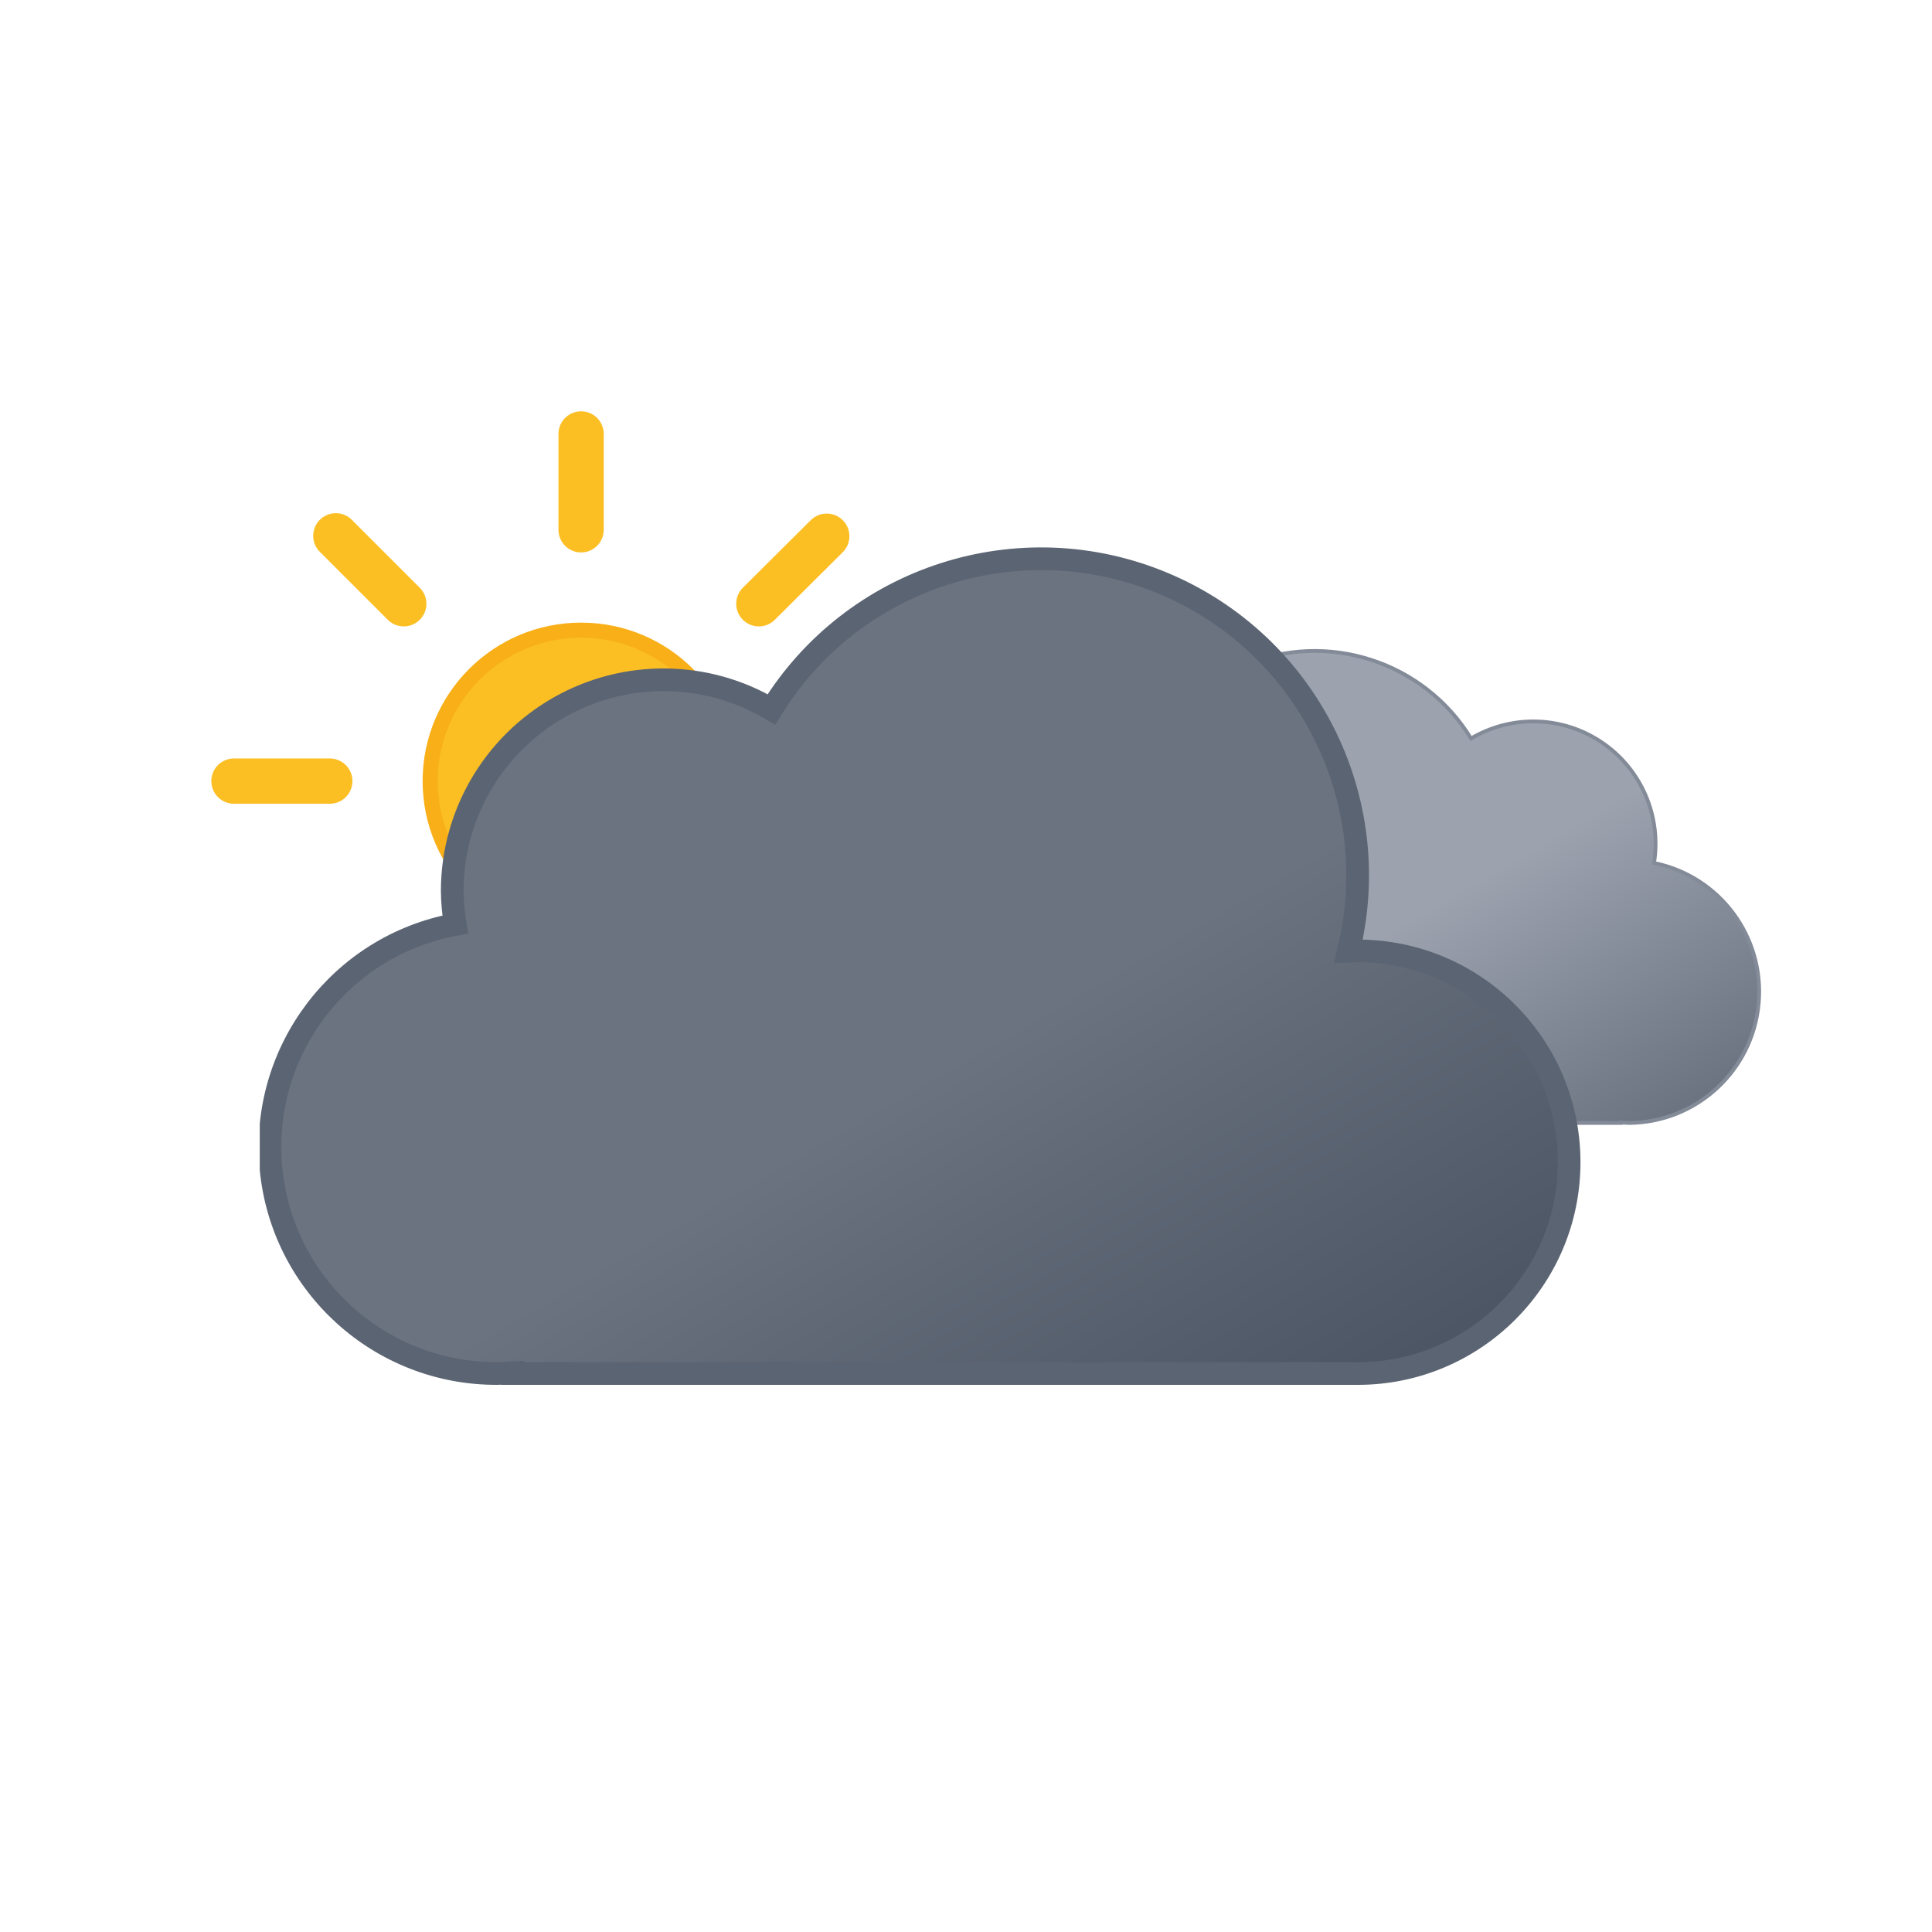
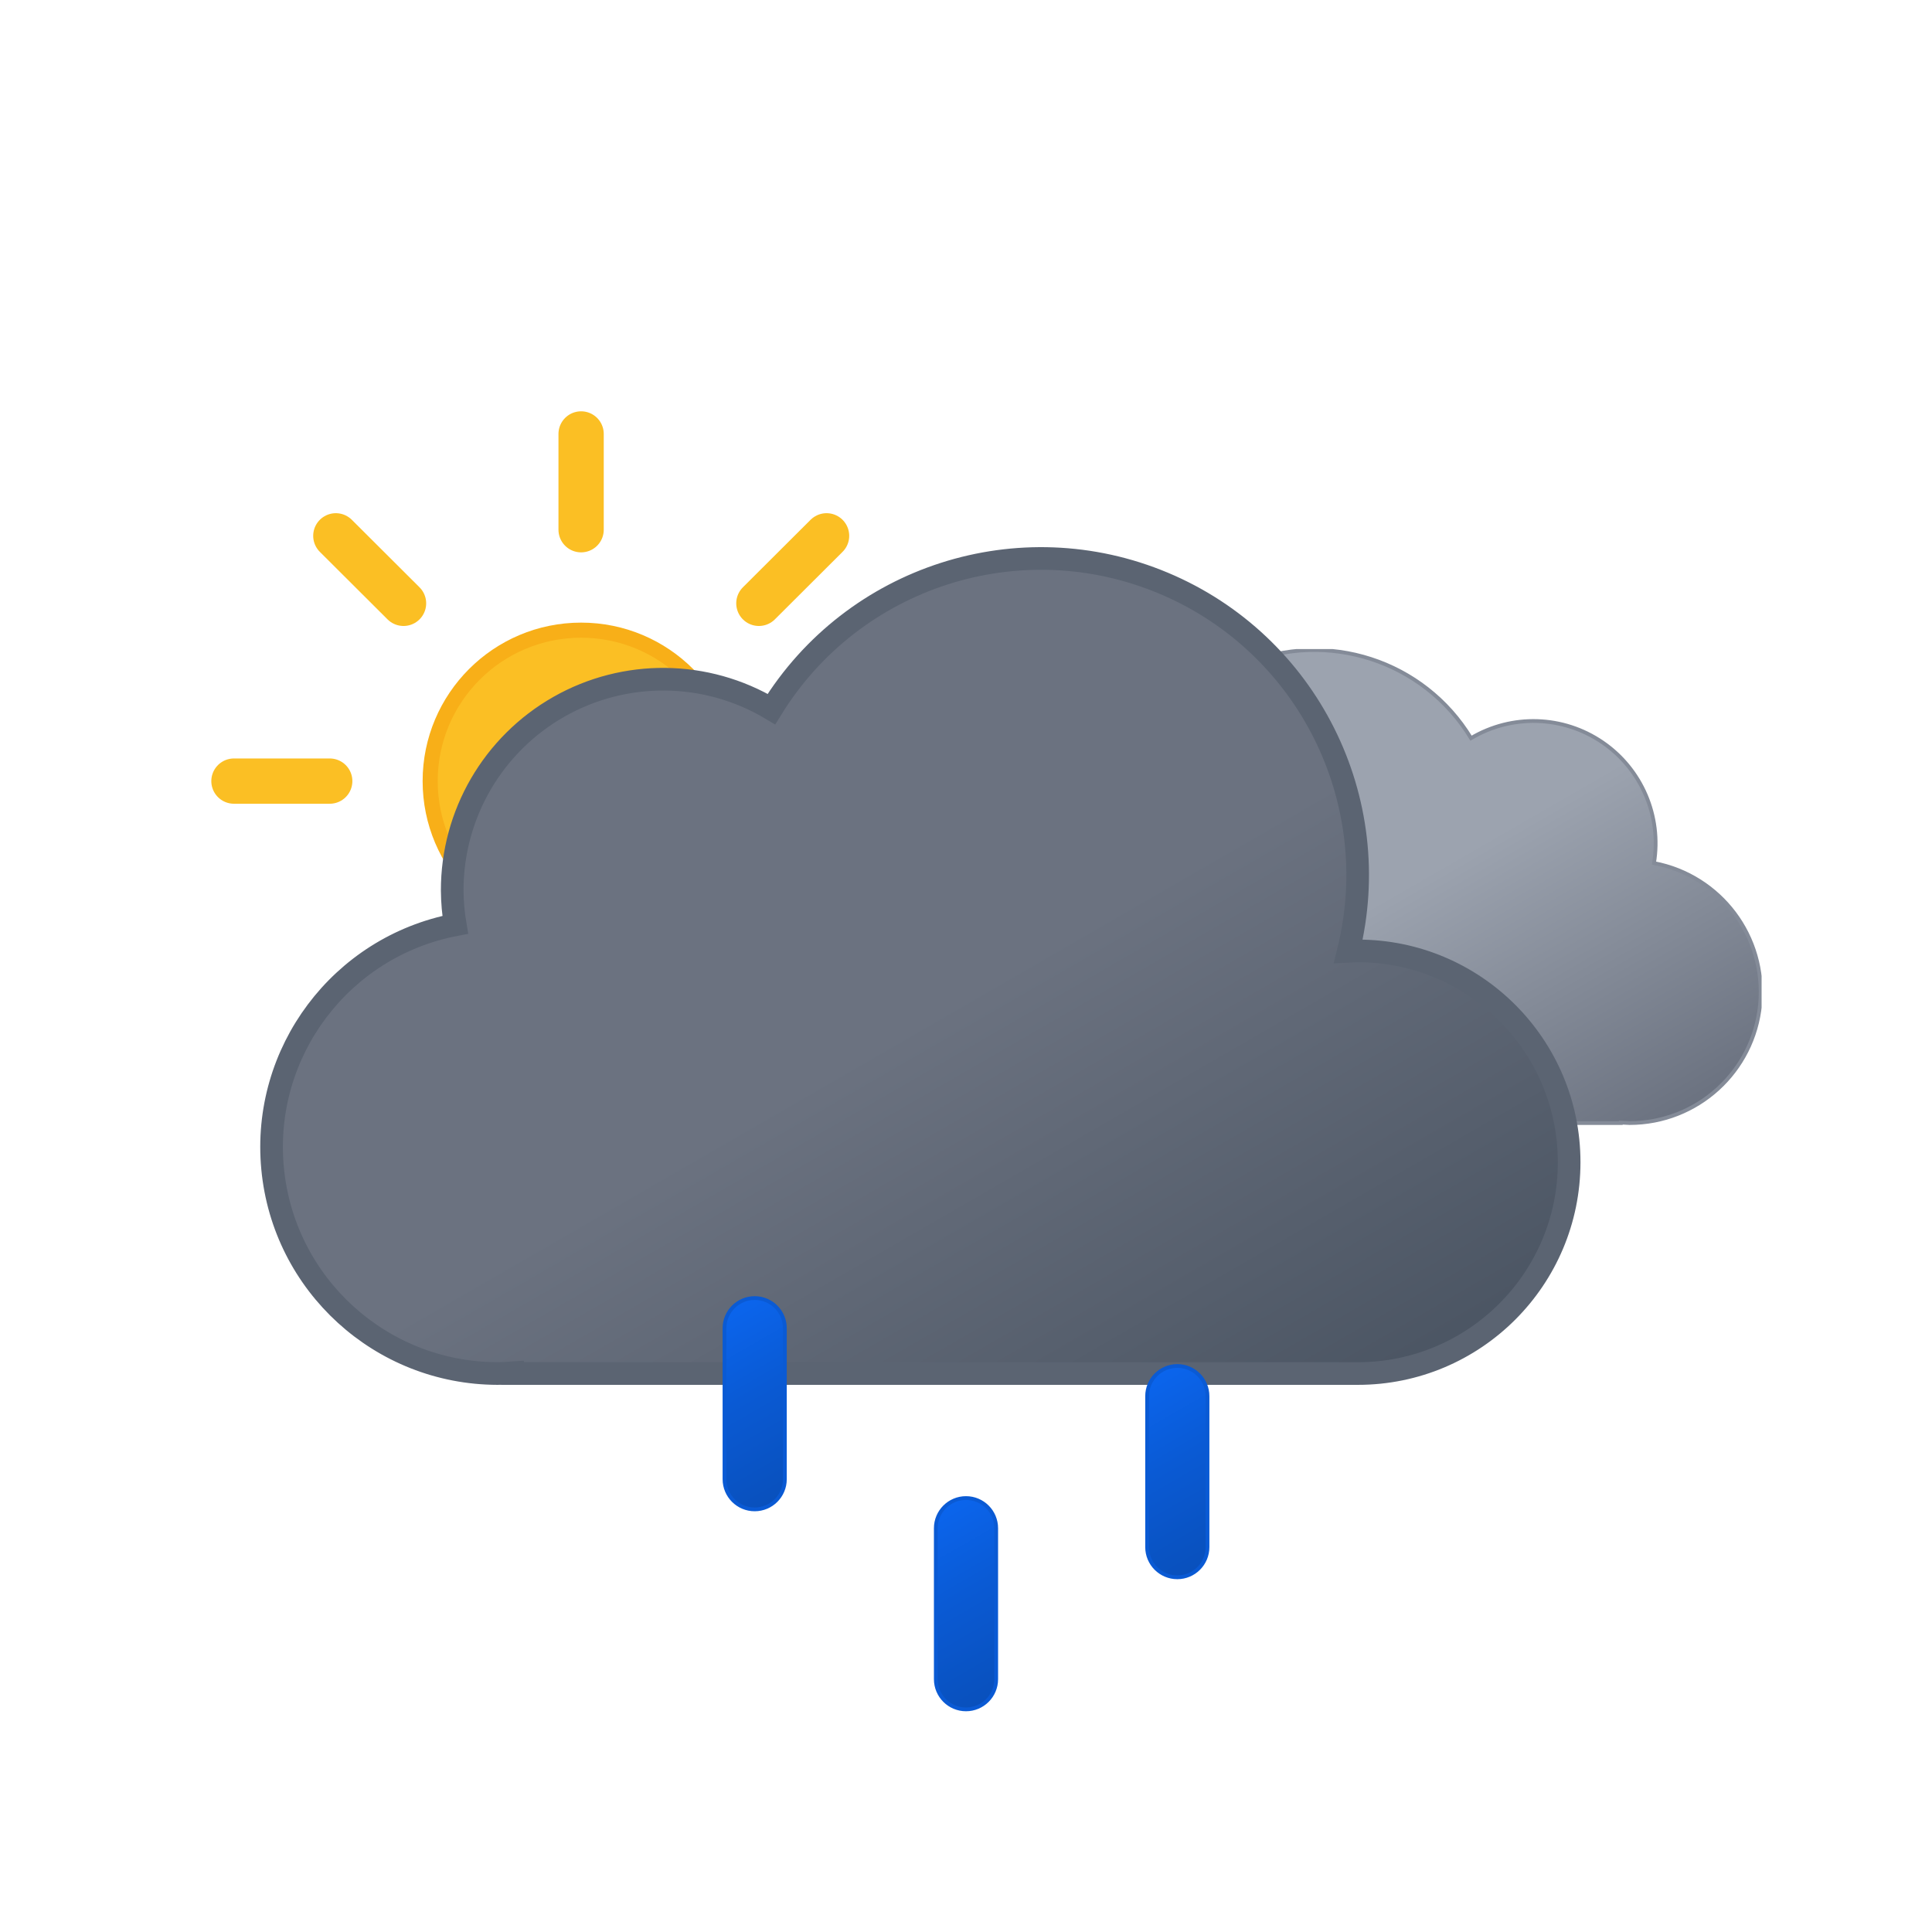
<svg xmlns="http://www.w3.org/2000/svg" xmlns:xlink="http://www.w3.org/1999/xlink" viewBox="0 0 512 512">
  <defs>
-     <linearGradient id="a" x1="52.7" x2="133.4" y1="9.6" y2="149.3" gradientUnits="userSpaceOnUse">
+     <linearGradient id="a" x1="52.74" y1="9.62" x2="133.36" y2="149.27" gradientUnits="userSpaceOnUse">
      <stop offset="0" stop-color="#9ca3af" />
-       <stop offset=".5" stop-color="#9ca3af" />
+       <stop offset="0.45" stop-color="#9ca3af" />
      <stop offset="1" stop-color="#6b7280" />
    </linearGradient>
-     <linearGradient id="b" x1="99.5" x2="232.6" y1="30.7" y2="261.4" gradientUnits="userSpaceOnUse">
+     <linearGradient id="b" x1="99.45" y1="30.68" x2="232.64" y2="261.37" gradientUnits="userSpaceOnUse">
      <stop offset="0" stop-color="#6b7280" />
-       <stop offset=".5" stop-color="#6b7280" />
+       <stop offset="0.45" stop-color="#6b7280" />
      <stop offset="1" stop-color="#4b5563" />
    </linearGradient>
-     <linearGradient id="c" x1="1381.3" x2="1399.5" y1="-1144.7" y2="-1097.4" gradientTransform="rotate(-9 8002.567 8233.063)" gradientUnits="userSpaceOnUse">
+     <linearGradient id="c" x1="1381.32" y1="-1144.67" x2="1399.47" y2="-1097.39" gradientTransform="translate(-1189.41 1353.24) rotate(-9)" gradientUnits="userSpaceOnUse">
      <stop offset="0" stop-color="#0b65ed" />
-       <stop offset=".5" stop-color="#0a5ad4" />
+       <stop offset="0.45" stop-color="#0a5ad4" />
      <stop offset="1" stop-color="#0950bc" />
    </linearGradient>
-     <linearGradient xlink:href="#c" id="d" x1="1436.7" x2="1454.9" y1="-1137" y2="-1089.7" gradientTransform="rotate(-9 8009.537 8233.037)" />
-     <linearGradient xlink:href="#c" id="e" x1="1492.1" x2="1510.3" y1="-1129.3" y2="-1082.1" gradientTransform="rotate(-9 8016.566 8233.078)" />
-     <linearGradient id="f" x1="78" x2="118" y1="63.4" y2="132.7" gradientUnits="userSpaceOnUse">
+     <linearGradient id="d" x1="1428.42" y1="-1084.66" x2="1446.57" y2="-1037.37" gradientTransform="translate(-1189.32 1354.33) rotate(-9)" xlink:href="#c" />
+     <linearGradient id="e" x1="1489.3" y1="-1111.57" x2="1507.45" y2="-1064.28" gradientTransform="translate(-1189.24 1355.43) rotate(-9)" xlink:href="#c" />
+     <linearGradient id="f" x1="78" y1="63.35" x2="118" y2="132.65" gradientUnits="userSpaceOnUse">
      <stop offset="0" stop-color="#fbbf24" />
-       <stop offset=".5" stop-color="#fbbf24" />
+       <stop offset="0.45" stop-color="#fbbf24" />
      <stop offset="1" stop-color="#f59e0b" />
    </linearGradient>
    <symbol id="h" viewBox="0 0 196 196">
-       <circle cx="98" cy="98" r="40" fill="url(#f)" stroke="#f8af18" stroke-miterlimit="10" stroke-width="4" />
-       <path fill="none" stroke="#fbbf24" stroke-linecap="round" stroke-miterlimit="10" stroke-width="12" d="M98 31.4V6m0 184v-25.4M145.1 51l18-17.9M33 163l18-17.9M51 51 33 33m130.1 130.1-18-18M6 98h25.4M190 98h-25.4">
-         <animateTransform additive="sum" attributeName="transform" dur="6s" repeatCount="indefinite" type="rotate" values="0 98 98; 45 98 98" />
-       </path>
+       <circle cx="98" cy="98" r="40" stroke="#f8af18" stroke-miterlimit="10" stroke-width="4" fill="url(#f)" />
+       <path d="M98,31.38V6m0,184V164.62M145.11,50.89,163.05,33M33,163.05l17.94-17.94m0-94.22L33,33m130.1,130.1-17.94-17.94M6,98H31.38M190,98H164.62" fill="none" stroke="#fbbf24" stroke-linecap="round" stroke-miterlimit="10" stroke-width="12" />
    </symbol>
-     <symbol id="j" viewBox="0 0 200.3 126.1">
-       <path fill="url(#a)" stroke="#848b98" stroke-miterlimit="10" d="M.5 93.2a32.4 32.4 0 0032.4 32.4h129.8v-.1l2.3.1a34.8 34.8 0 006.5-68.9 32.4 32.4 0 00-48.5-33 48.6 48.6 0 00-88.6 37.1h-1.5A32.4 32.4 0 00.5 93.1Z" />
+     <symbol id="j" viewBox="0 0 200.26 126.12">
+       <path d="M.5,93.18a32.44,32.44,0,0,0,32.44,32.44H162.69v-.12c.77,0,1.53.12,2.31.12a34.75,34.75,0,0,0,6.49-68.89A32.38,32.38,0,0,0,123,23.62,48.58,48.58,0,0,0,34.4,60.81c-.49,0-1-.07-1.46-.07A32.44,32.44,0,0,0,.5,93.18Z" stroke="#848b98" stroke-miterlimit="10" fill="url(#a)" />
    </symbol>
    <symbol id="k" viewBox="0 0 350 222">
-       <path fill="url(#b)" stroke="#5b6472" stroke-miterlimit="10" stroke-width="6" d="m291 107-2.5.1A83.9 83.9 0 00135.6 43 56 56 0 0051 91a56.6 56.6 0 00.8 9A60 60 0 0063 219l4-.2v.2h224a56 56 0 000-112Z" />
+       <path d="M291,107c-.85,0-1.68.09-2.53.13A83.9,83.9,0,0,0,135.6,42.92,55.91,55.91,0,0,0,51,91a56.56,56.56,0,0,0,.8,9.08A60,60,0,0,0,63,219c1.35,0,2.67-.11,4-.2v.2H291a56,56,0,0,0,0-112Z" stroke="#5b6472" stroke-miterlimit="10" stroke-width="6" fill="url(#b)" />
    </symbol>
-     <symbol id="i" overflow="visible" viewBox="0 0 398 222">
-       <use xlink:href="#j" width="200.3" height="126.1" transform="translate(198 27)">
-         <animateTransform additive="sum" attributeName="transform" dur="6s" repeatCount="indefinite" type="translate" values="-9 0; 9 0; -9 0" />
-       </use>
-       <use xlink:href="#k" width="350" height="222">
-         <animateTransform additive="sum" attributeName="transform" dur="6s" repeatCount="indefinite" type="translate" values="-18 0; 18 0; -18 0" />
-       </use>
+     <symbol id="i" viewBox="0 0 398 222">
+       <use width="200.26" height="126.12" transform="translate(198 27)" xlink:href="#j" />
+       <use width="350" height="222" xlink:href="#k" />
    </symbol>
-     <symbol id="g" overflow="visible" viewBox="0 0 410.8 258">
-       <use xlink:href="#h" width="196" height="196" />
-       <use xlink:href="#i" width="398" height="222" transform="translate(12.84 36)" />
+     <symbol id="g" viewBox="0 0 410.84 258">
+       <use width="196" height="196" xlink:href="#h" />
+       <use width="398" height="222" transform="translate(12.84 36)" xlink:href="#i" />
    </symbol>
-     <symbol id="l" overflow="visible" viewBox="0 0 129 57">
-       <path fill="url(#c)" stroke="#0a5ad4" stroke-miterlimit="10" d="M8.5 56.5a8 8 0 01-8-8v-40a8 8 0 0116 0v40a8 8 0 01-8 8Z" opacity="0">
-         <animateTransform id="x1" additive="sum" attributeName="transform" begin="0s; x1.end+.33s" dur=".67s" type="translate" values="0 -60; 0 60" />
-         <animate id="y1" attributeName="opacity" begin="0s; y1.end+.33s" dur=".67s" keyTimes="0; .25; 1" values="0; 1; 0" />
-       </path>
-       <path fill="url(#d)" stroke="#0a5ad4" stroke-miterlimit="10" d="M64.5 56.5a8 8 0 01-8-8v-40a8 8 0 0116 0v40a8 8 0 01-8 8Z" opacity="0">
-         <animateTransform id="x2" additive="sum" attributeName="transform" begin=".33s; x2.end+.33s" dur=".67s" type="translate" values="0 -60; 0 60" />
-         <animate id="y2" attributeName="opacity" begin=".33s; y2.end+.33s" dur=".67s" keyTimes="0; .25; 1" values="0; 1; 0" />
-       </path>
-       <path fill="url(#e)" stroke="#0a5ad4" stroke-miterlimit="10" d="M120.5 56.5a8 8 0 01-8-8v-40a8 8 0 0116 0v40a8 8 0 01-8 8Z" opacity="0">
-         <animateTransform id="x3" additive="sum" attributeName="transform" begin="-.33s; x3.end+.33s" dur=".67s" type="translate" values="0 -60; 0 60" />
-         <animate id="y3" attributeName="opacity" begin="-.33s; y3.end+.33s" dur=".67s" keyTimes="0; .25; 1" values="0; 1; 0" />
-       </path>
+     <symbol id="l" viewBox="0 0 129 110">
+       <path d="M8.5,56.5a8,8,0,0,1-8-8V8.5a8,8,0,0,1,16,0v40A8,8,0,0,1,8.5,56.5Z" stroke="#0a5ad4" stroke-miterlimit="10" fill="url(#c)" />
+       <path d="M64.5,109.5a8,8,0,0,1-8-8v-40a8,8,0,0,1,16,0v40A8,8,0,0,1,64.5,109.5Z" stroke="#0a5ad4" stroke-miterlimit="10" fill="url(#d)" />
+       <path d="M120.5,74.5a8,8,0,0,1-8-8v-40a8,8,0,0,1,16,0v40A8,8,0,0,1,120.5,74.5Z" stroke="#0a5ad4" stroke-miterlimit="10" fill="url(#e)" />
    </symbol>
  </defs>
-   <use xlink:href="#g" width="410.8" height="258" transform="translate(56 109)" />
-   <use xlink:href="#l" width="129" height="57" transform="translate(191.5 343.5)" />
+   <use width="410.84" height="258" transform="translate(56 109)" xlink:href="#g" />
+   <use width="129" height="110" transform="translate(191.5 343.5)" xlink:href="#l" />
</svg>
